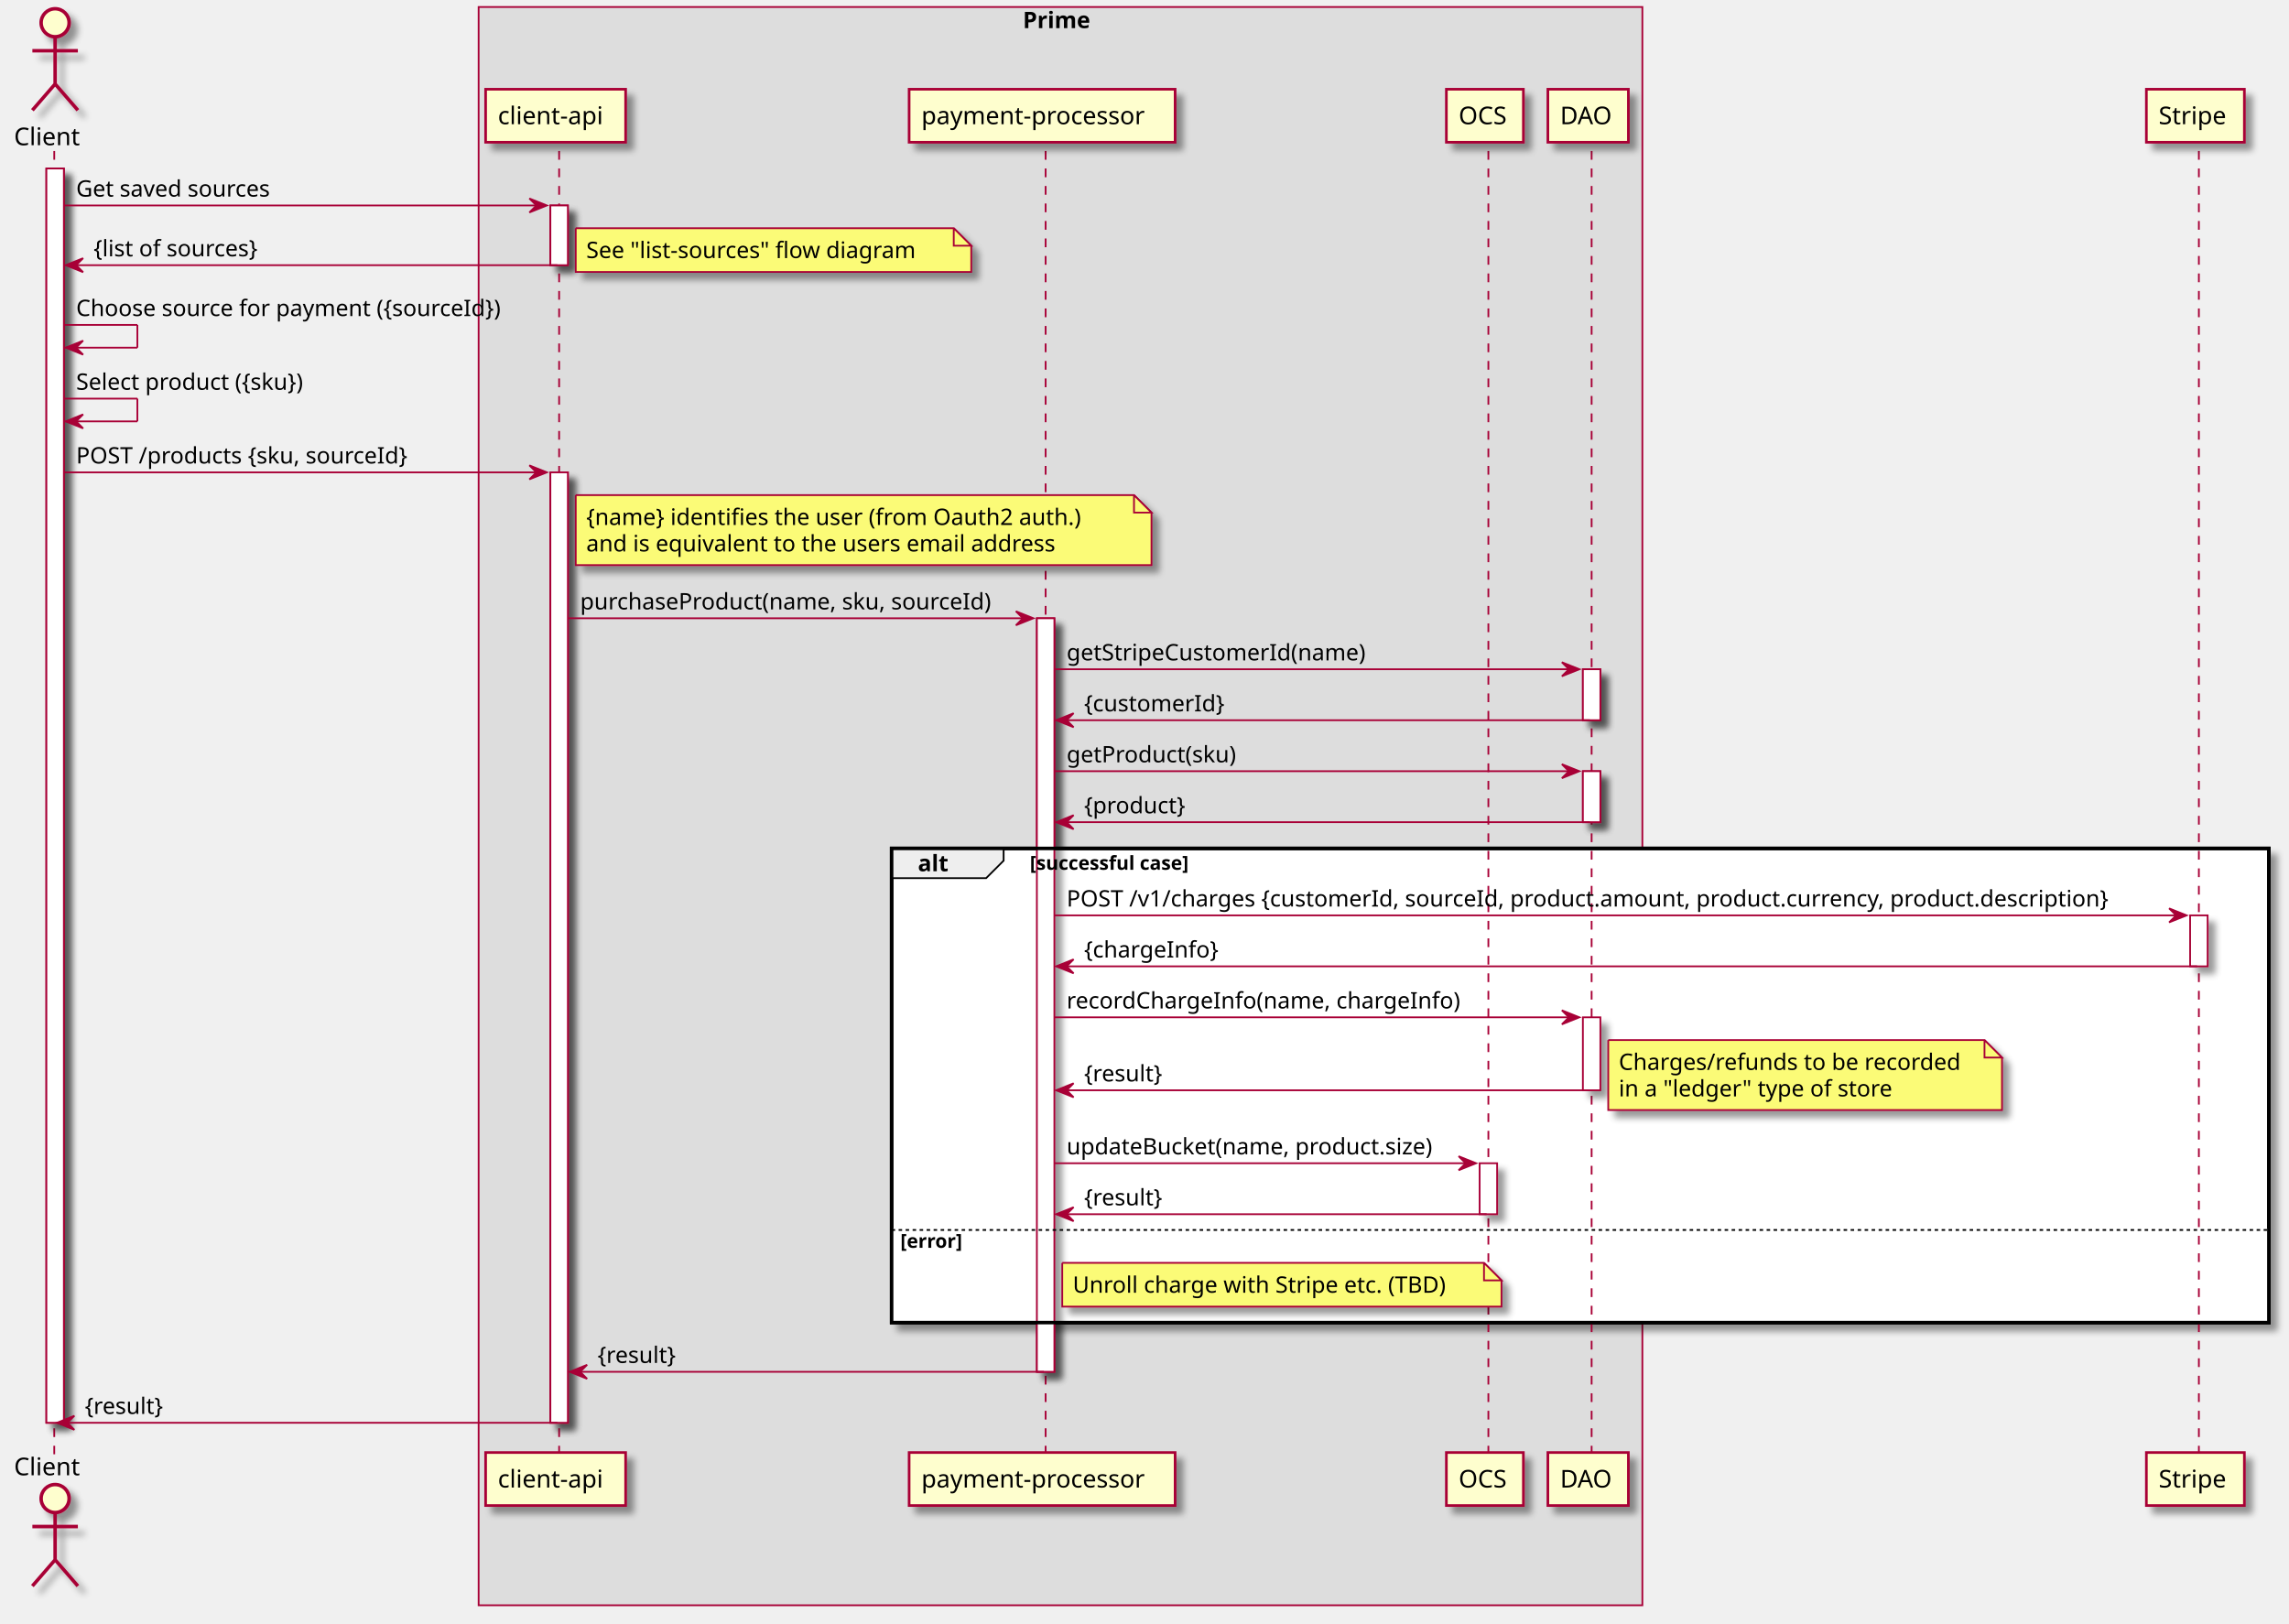
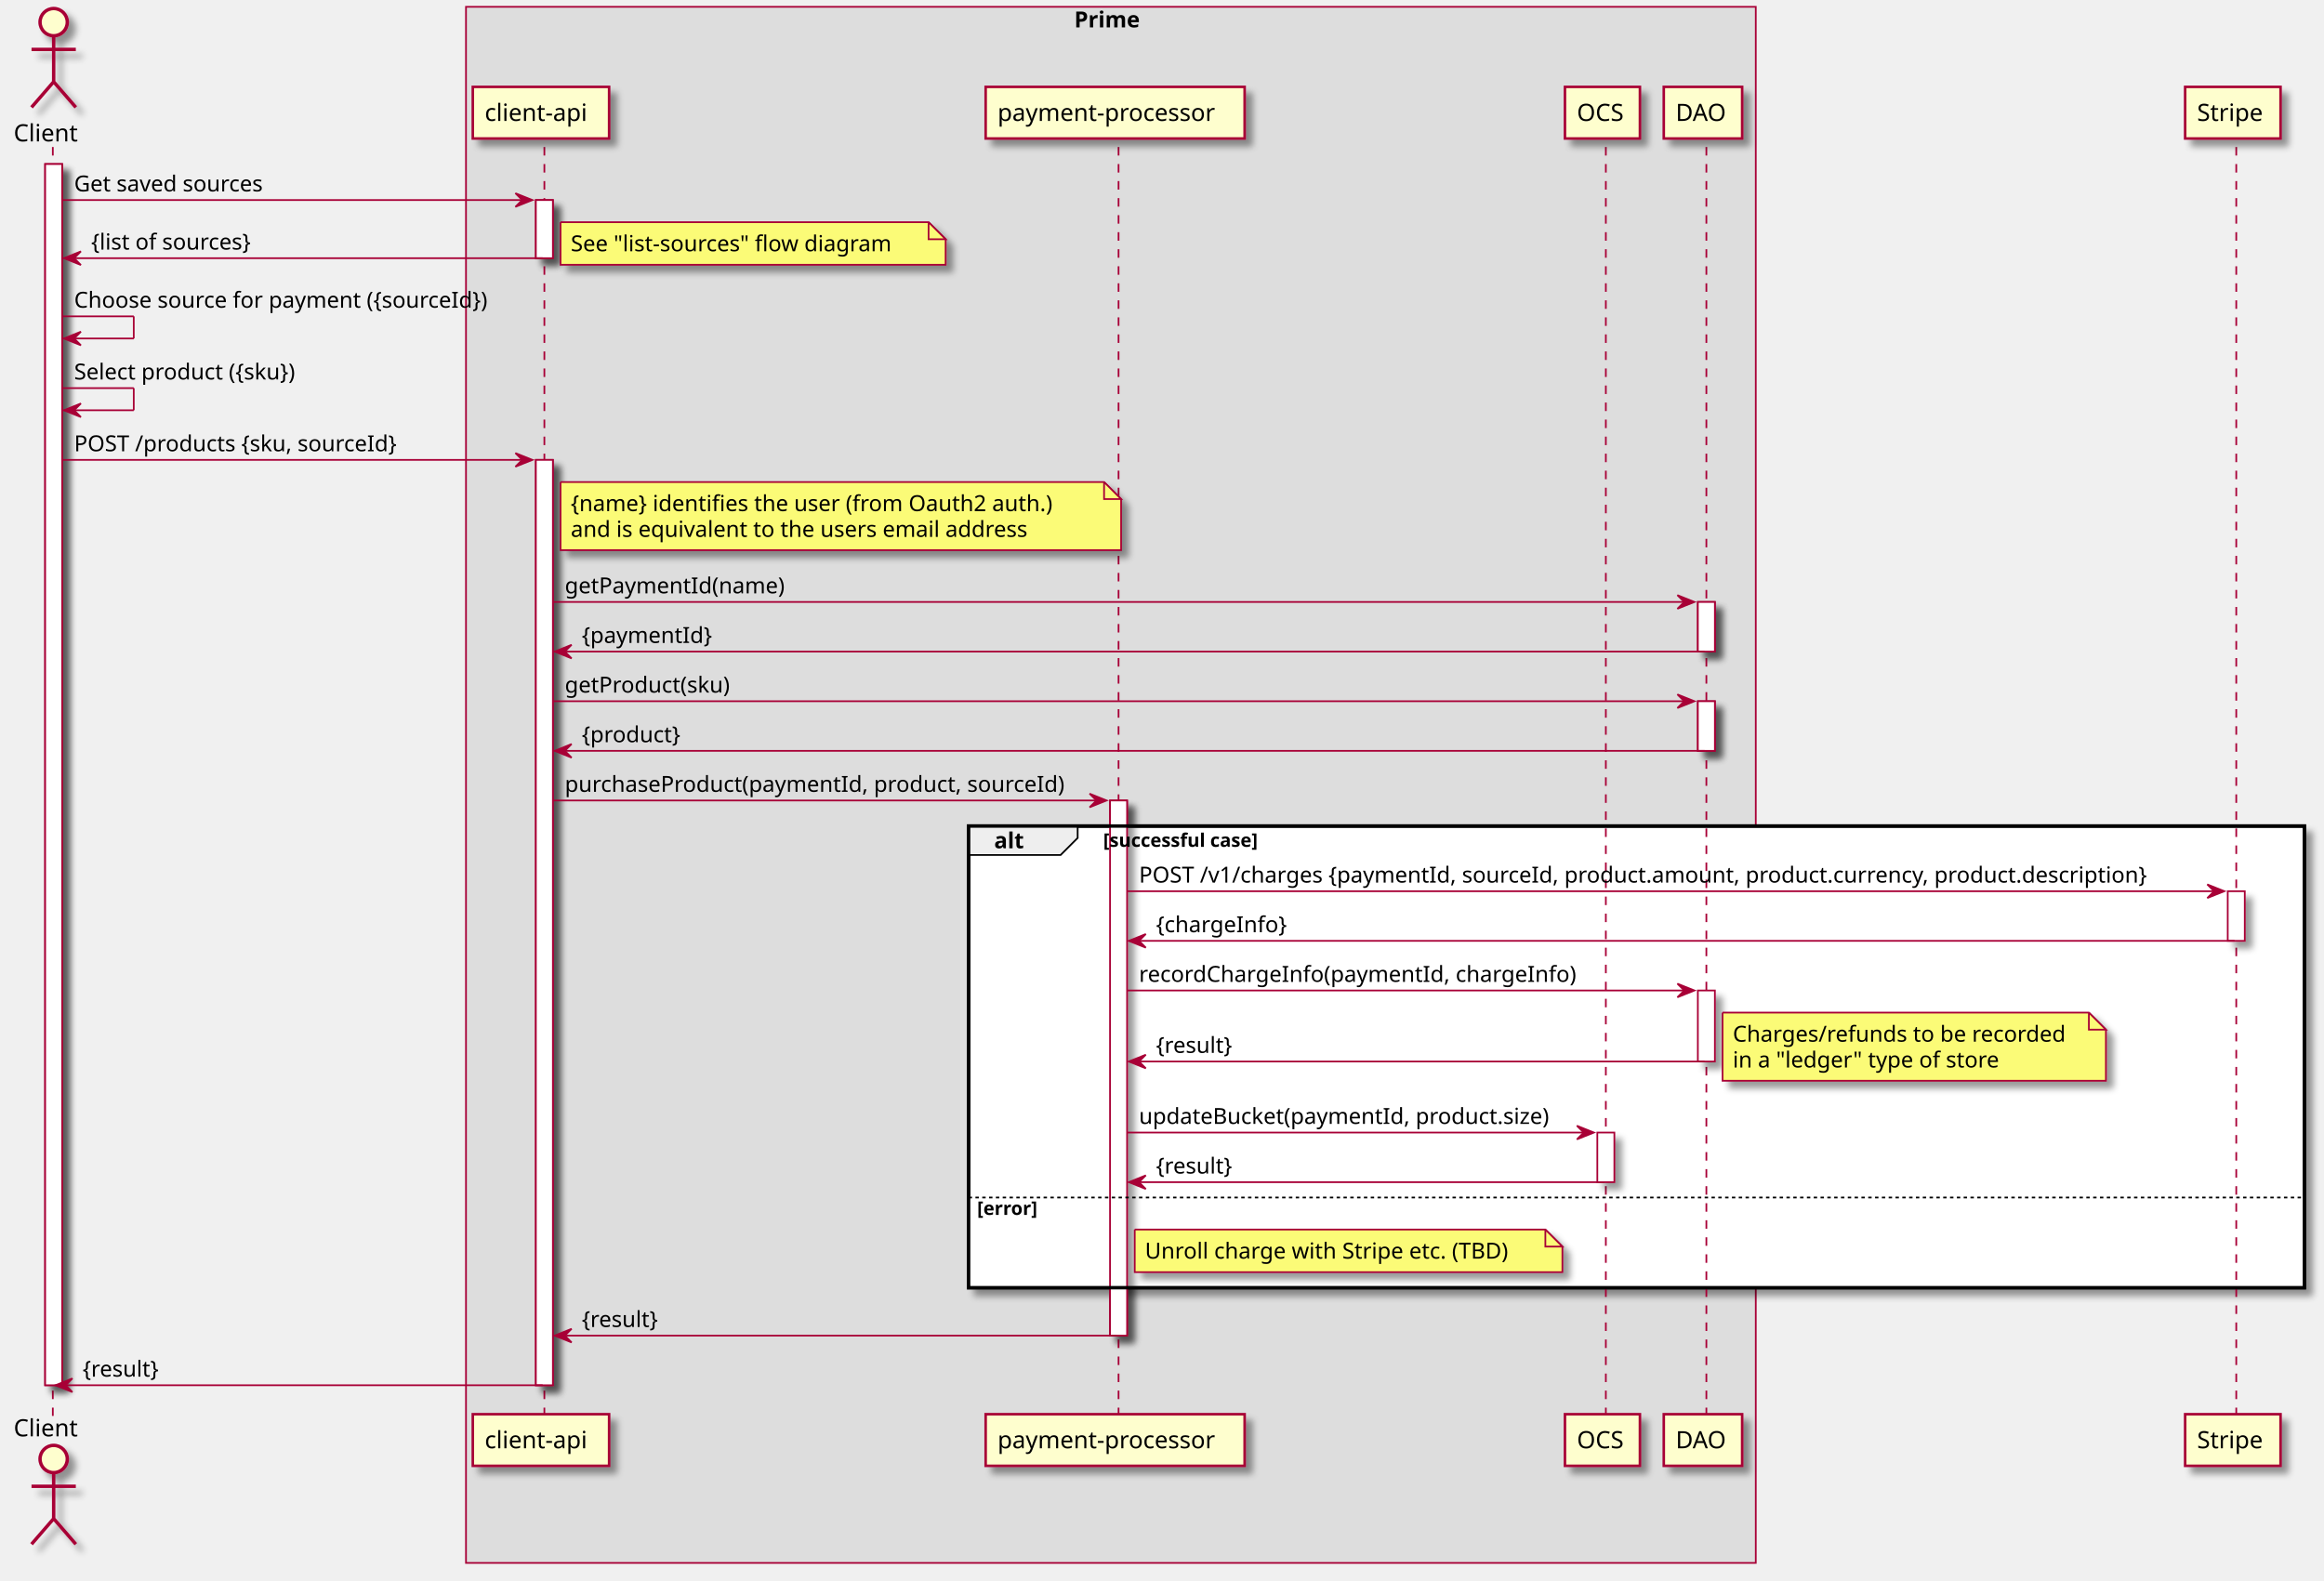
- <svg xmlns="http://www.w3.org/2000/svg" contentScriptType="application/ecmascript" contentStyleType="text/css" height="928px" preserveAspectRatio="none" style="width:1308px;height:928px;" version="1.1" viewBox="0 0 1308 928" width="1308px" zoomAndPan="magnify">
+ <svg xmlns="http://www.w3.org/2000/svg" contentScriptType="application/ecmascript" contentStyleType="text/css" height="928px" preserveAspectRatio="none" style="width:1364px;height:928px;" version="1.1" viewBox="0 0 1364 928" width="1364px" zoomAndPan="magnify">
  <defs>
-     <filter height="300%" id="f1doxxxn9to8c0" width="300%" x="-1" y="-1">
+     <filter height="300%" id="fk0abjvfs6ap9" width="300%" x="-1" y="-1">
      <feGaussianBlur result="blurOut" stdDeviation="2.0" />
      <feColorMatrix in="blurOut" result="blurOut2" type="matrix" values="0 0 0 0 0 0 0 0 0 0 0 0 0 0 0 0 0 0 .4 0" />
      <feOffset dx="4.0" dy="4.0" in="blurOut2" result="blurOut3" />
      <feBlend in="SourceGraphic" in2="blurOut3" mode="normal" />
    </filter>
  </defs>
  <g>
-     <rect fill="#DDDDDD" height="913.453" style="stroke: #A80036; stroke-width: 1.0;" width="665" x="273.5" y="4" />
-     <text fill="#000000" font-family="sans-serif" font-size="13" font-weight="bold" lengthAdjust="spacingAndGlyphs" textLength="43" x="584.5" y="16.067">Prime</text>
-     <rect fill="#FFFFFF" filter="url(#f1doxxxn9to8c0)" height="716.859" style="stroke: #A80036; stroke-width: 1.0;" width="10" x="26.5" y="96.297" />
-     <rect fill="#FFFFFF" filter="url(#f1doxxxn9to8c0)" height="34.133" style="stroke: #A80036; stroke-width: 1.0;" width="10" x="314.5" y="117.43" />
-     <rect fill="#FFFFFF" filter="url(#f1doxxxn9to8c0)" height="543.195" style="stroke: #A80036; stroke-width: 1.0;" width="10" x="314.5" y="269.961" />
-     <rect fill="#FFFFFF" filter="url(#f1doxxxn9to8c0)" height="430.664" style="stroke: #A80036; stroke-width: 1.0;" width="10" x="592.5" y="353.359" />
-     <rect fill="#FFFFFF" filter="url(#f1doxxxn9to8c0)" height="29.133" style="stroke: #A80036; stroke-width: 1.0;" width="10" x="845.5" y="664.82" />
-     <rect fill="#FFFFFF" filter="url(#f1doxxxn9to8c0)" height="29.133" style="stroke: #A80036; stroke-width: 1.0;" width="10" x="904.5" y="382.492" />
-     <rect fill="#FFFFFF" filter="url(#f1doxxxn9to8c0)" height="29.133" style="stroke: #A80036; stroke-width: 1.0;" width="10" x="904.5" y="440.758" />
-     <rect fill="#FFFFFF" filter="url(#f1doxxxn9to8c0)" height="41.699" style="stroke: #A80036; stroke-width: 1.0;" width="10" x="904.5" y="581.422" />
-     <rect fill="#FFFFFF" filter="url(#f1doxxxn9to8c0)" height="29.133" style="stroke: #A80036; stroke-width: 1.0;" width="10" x="1251.5" y="523.156" />
-     <rect fill="#FFFFFF" filter="url(#f1doxxxn9to8c0)" height="271" style="stroke: #000000; stroke-width: 2.0;" width="787" x="509.5" y="484.891" />
-     <rect fill="#FFFFFF" height="53.938" style="stroke: none; stroke-width: 1.0;" width="787" x="509.5" y="701.953" />
+     <rect fill="#DDDDDD" height="913.453" style="stroke: #A80036; stroke-width: 1.0;" width="757" x="273.5" y="4" />
+     <text fill="#000000" font-family="sans-serif" font-size="13" font-weight="bold" lengthAdjust="spacingAndGlyphs" textLength="43" x="630.5" y="16.067">Prime</text>
+     <rect fill="#FFFFFF" filter="url(#fk0abjvfs6ap9)" height="716.859" style="stroke: #A80036; stroke-width: 1.0;" width="10" x="26.5" y="96.297" />
+     <rect fill="#FFFFFF" filter="url(#fk0abjvfs6ap9)" height="34.133" style="stroke: #A80036; stroke-width: 1.0;" width="10" x="314.5" y="117.43" />
+     <rect fill="#FFFFFF" filter="url(#fk0abjvfs6ap9)" height="543.195" style="stroke: #A80036; stroke-width: 1.0;" width="10" x="314.5" y="269.961" />
+     <rect fill="#FFFFFF" filter="url(#fk0abjvfs6ap9)" height="314.133" style="stroke: #A80036; stroke-width: 1.0;" width="10" x="651.5" y="469.891" />
+     <rect fill="#FFFFFF" filter="url(#fk0abjvfs6ap9)" height="29.133" style="stroke: #A80036; stroke-width: 1.0;" width="10" x="937.5" y="664.82" />
+     <rect fill="#FFFFFF" filter="url(#fk0abjvfs6ap9)" height="29.133" style="stroke: #A80036; stroke-width: 1.0;" width="10" x="996.5" y="353.359" />
+     <rect fill="#FFFFFF" filter="url(#fk0abjvfs6ap9)" height="29.133" style="stroke: #A80036; stroke-width: 1.0;" width="10" x="996.5" y="411.625" />
+     <rect fill="#FFFFFF" filter="url(#fk0abjvfs6ap9)" height="41.699" style="stroke: #A80036; stroke-width: 1.0;" width="10" x="996.5" y="581.422" />
+     <rect fill="#FFFFFF" filter="url(#fk0abjvfs6ap9)" height="29.133" style="stroke: #A80036; stroke-width: 1.0;" width="10" x="1307.5" y="523.156" />
+     <rect fill="#FFFFFF" filter="url(#fk0abjvfs6ap9)" height="271" style="stroke: #000000; stroke-width: 2.0;" width="784" x="568.5" y="484.891" />
+     <rect fill="#FFFFFF" height="53.938" style="stroke: none; stroke-width: 1.0;" width="784" x="568.5" y="701.953" />
    <line style="stroke: #A80036; stroke-width: 1.0; stroke-dasharray: 5.0,5.0;" x1="31" x2="31" y1="86.297" y2="831.156" />
    <line style="stroke: #A80036; stroke-width: 1.0; stroke-dasharray: 5.0,5.0;" x1="319.5" x2="319.5" y1="86.297" y2="831.156" />
-     <line style="stroke: #A80036; stroke-width: 1.0; stroke-dasharray: 5.0,5.0;" x1="597.5" x2="597.5" y1="86.297" y2="831.156" />
-     <line style="stroke: #A80036; stroke-width: 1.0; stroke-dasharray: 5.0,5.0;" x1="850.5" x2="850.5" y1="86.297" y2="831.156" />
-     <line style="stroke: #A80036; stroke-width: 1.0; stroke-dasharray: 5.0,5.0;" x1="909.5" x2="909.5" y1="86.297" y2="831.156" />
-     <line style="stroke: #A80036; stroke-width: 1.0; stroke-dasharray: 5.0,5.0;" x1="1256.5" x2="1256.5" y1="86.297" y2="831.156" />
+     <line style="stroke: #A80036; stroke-width: 1.0; stroke-dasharray: 5.0,5.0;" x1="656.5" x2="656.5" y1="86.297" y2="831.156" />
+     <line style="stroke: #A80036; stroke-width: 1.0; stroke-dasharray: 5.0,5.0;" x1="942.5" x2="942.5" y1="86.297" y2="831.156" />
+     <line style="stroke: #A80036; stroke-width: 1.0; stroke-dasharray: 5.0,5.0;" x1="1001.5" x2="1001.5" y1="86.297" y2="831.156" />
+     <line style="stroke: #A80036; stroke-width: 1.0; stroke-dasharray: 5.0,5.0;" x1="1312.5" x2="1312.5" y1="86.297" y2="831.156" />
    <text fill="#000000" font-family="sans-serif" font-size="14" lengthAdjust="spacingAndGlyphs" textLength="41" x="8" y="82.995">Client</text>
-     <ellipse cx="31.5" cy="13" fill="#FEFECE" filter="url(#f1doxxxn9to8c0)" rx="8" ry="8" style="stroke: #A80036; stroke-width: 2.0;" />
-     <path d="M31.5,21 L31.5,48 M18.5,29 L44.5,29 M31.5,48 L18.5,63 M31.5,48 L44.5,63 " fill="none" filter="url(#f1doxxxn9to8c0)" style="stroke: #A80036; stroke-width: 2.0;" />
+     <ellipse cx="31.5" cy="13" fill="#FEFECE" filter="url(#fk0abjvfs6ap9)" rx="8" ry="8" style="stroke: #A80036; stroke-width: 2.0;" />
+     <path d="M31.5,21 L31.5,48 M18.5,29 L44.5,29 M31.5,48 L18.5,63 M31.5,48 L44.5,63 " fill="none" filter="url(#fk0abjvfs6ap9)" style="stroke: #A80036; stroke-width: 2.0;" />
    <text fill="#000000" font-family="sans-serif" font-size="14" lengthAdjust="spacingAndGlyphs" textLength="41" x="8" y="843.151">Client</text>
-     <ellipse cx="31.5" cy="856.453" fill="#FEFECE" filter="url(#f1doxxxn9to8c0)" rx="8" ry="8" style="stroke: #A80036; stroke-width: 2.0;" />
-     <path d="M31.5,864.453 L31.5,891.453 M18.5,872.453 L44.5,872.453 M31.5,891.453 L18.5,906.453 M31.5,891.453 L44.5,906.453 " fill="none" filter="url(#f1doxxxn9to8c0)" style="stroke: #A80036; stroke-width: 2.0;" />
-     <rect fill="#FEFECE" filter="url(#f1doxxxn9to8c0)" height="30.297" style="stroke: #A80036; stroke-width: 1.5;" width="80" x="277.5" y="51" />
+     <ellipse cx="31.5" cy="856.453" fill="#FEFECE" filter="url(#fk0abjvfs6ap9)" rx="8" ry="8" style="stroke: #A80036; stroke-width: 2.0;" />
+     <path d="M31.5,864.453 L31.5,891.453 M18.5,872.453 L44.5,872.453 M31.5,891.453 L18.5,906.453 M31.5,891.453 L44.5,906.453 " fill="none" filter="url(#fk0abjvfs6ap9)" style="stroke: #A80036; stroke-width: 2.0;" />
+     <rect fill="#FEFECE" filter="url(#fk0abjvfs6ap9)" height="30.297" style="stroke: #A80036; stroke-width: 1.5;" width="80" x="277.5" y="51" />
    <text fill="#000000" font-family="sans-serif" font-size="14" lengthAdjust="spacingAndGlyphs" textLength="66" x="284.5" y="70.995">client-api</text>
-     <rect fill="#FEFECE" filter="url(#f1doxxxn9to8c0)" height="30.297" style="stroke: #A80036; stroke-width: 1.5;" width="80" x="277.5" y="830.156" />
+     <rect fill="#FEFECE" filter="url(#fk0abjvfs6ap9)" height="30.297" style="stroke: #A80036; stroke-width: 1.5;" width="80" x="277.5" y="830.156" />
    <text fill="#000000" font-family="sans-serif" font-size="14" lengthAdjust="spacingAndGlyphs" textLength="66" x="284.5" y="850.151">client-api</text>
-     <rect fill="#FEFECE" filter="url(#f1doxxxn9to8c0)" height="30.297" style="stroke: #A80036; stroke-width: 1.5;" width="152" x="519.5" y="51" />
-     <text fill="#000000" font-family="sans-serif" font-size="14" lengthAdjust="spacingAndGlyphs" textLength="138" x="526.5" y="70.995">payment-processor</text>
-     <rect fill="#FEFECE" filter="url(#f1doxxxn9to8c0)" height="30.297" style="stroke: #A80036; stroke-width: 1.5;" width="152" x="519.5" y="830.156" />
-     <text fill="#000000" font-family="sans-serif" font-size="14" lengthAdjust="spacingAndGlyphs" textLength="138" x="526.5" y="850.151">payment-processor</text>
-     <rect fill="#FEFECE" filter="url(#f1doxxxn9to8c0)" height="30.297" style="stroke: #A80036; stroke-width: 1.5;" width="44" x="826.5" y="51" />
-     <text fill="#000000" font-family="sans-serif" font-size="14" lengthAdjust="spacingAndGlyphs" textLength="30" x="833.5" y="70.995">OCS</text>
-     <rect fill="#FEFECE" filter="url(#f1doxxxn9to8c0)" height="30.297" style="stroke: #A80036; stroke-width: 1.5;" width="44" x="826.5" y="830.156" />
-     <text fill="#000000" font-family="sans-serif" font-size="14" lengthAdjust="spacingAndGlyphs" textLength="30" x="833.5" y="850.151">OCS</text>
-     <rect fill="#FEFECE" filter="url(#f1doxxxn9to8c0)" height="30.297" style="stroke: #A80036; stroke-width: 1.5;" width="46" x="884.5" y="51" />
-     <text fill="#000000" font-family="sans-serif" font-size="14" lengthAdjust="spacingAndGlyphs" textLength="32" x="891.5" y="70.995">DAO</text>
-     <rect fill="#FEFECE" filter="url(#f1doxxxn9to8c0)" height="30.297" style="stroke: #A80036; stroke-width: 1.5;" width="46" x="884.5" y="830.156" />
-     <text fill="#000000" font-family="sans-serif" font-size="14" lengthAdjust="spacingAndGlyphs" textLength="32" x="891.5" y="850.151">DAO</text>
-     <rect fill="#FEFECE" filter="url(#f1doxxxn9to8c0)" height="30.297" style="stroke: #A80036; stroke-width: 1.5;" width="56" x="1226.5" y="51" />
-     <text fill="#000000" font-family="sans-serif" font-size="14" lengthAdjust="spacingAndGlyphs" textLength="42" x="1233.5" y="70.995">Stripe</text>
-     <rect fill="#FEFECE" filter="url(#f1doxxxn9to8c0)" height="30.297" style="stroke: #A80036; stroke-width: 1.5;" width="56" x="1226.5" y="830.156" />
-     <text fill="#000000" font-family="sans-serif" font-size="14" lengthAdjust="spacingAndGlyphs" textLength="42" x="1233.5" y="850.151">Stripe</text>
-     <rect fill="#FFFFFF" filter="url(#f1doxxxn9to8c0)" height="716.859" style="stroke: #A80036; stroke-width: 1.0;" width="10" x="26.5" y="96.297" />
-     <rect fill="#FFFFFF" filter="url(#f1doxxxn9to8c0)" height="34.133" style="stroke: #A80036; stroke-width: 1.0;" width="10" x="314.5" y="117.43" />
-     <rect fill="#FFFFFF" filter="url(#f1doxxxn9to8c0)" height="543.195" style="stroke: #A80036; stroke-width: 1.0;" width="10" x="314.5" y="269.961" />
-     <rect fill="#FFFFFF" filter="url(#f1doxxxn9to8c0)" height="430.664" style="stroke: #A80036; stroke-width: 1.0;" width="10" x="592.5" y="353.359" />
-     <rect fill="#FFFFFF" filter="url(#f1doxxxn9to8c0)" height="29.133" style="stroke: #A80036; stroke-width: 1.0;" width="10" x="845.5" y="664.82" />
-     <rect fill="#FFFFFF" filter="url(#f1doxxxn9to8c0)" height="29.133" style="stroke: #A80036; stroke-width: 1.0;" width="10" x="904.5" y="382.492" />
-     <rect fill="#FFFFFF" filter="url(#f1doxxxn9to8c0)" height="29.133" style="stroke: #A80036; stroke-width: 1.0;" width="10" x="904.5" y="440.758" />
-     <rect fill="#FFFFFF" filter="url(#f1doxxxn9to8c0)" height="41.699" style="stroke: #A80036; stroke-width: 1.0;" width="10" x="904.5" y="581.422" />
-     <rect fill="#FFFFFF" filter="url(#f1doxxxn9to8c0)" height="29.133" style="stroke: #A80036; stroke-width: 1.0;" width="10" x="1251.5" y="523.156" />
+     <rect fill="#FEFECE" filter="url(#fk0abjvfs6ap9)" height="30.297" style="stroke: #A80036; stroke-width: 1.5;" width="152" x="578.5" y="51" />
+     <text fill="#000000" font-family="sans-serif" font-size="14" lengthAdjust="spacingAndGlyphs" textLength="138" x="585.5" y="70.995">payment-processor</text>
+     <rect fill="#FEFECE" filter="url(#fk0abjvfs6ap9)" height="30.297" style="stroke: #A80036; stroke-width: 1.5;" width="152" x="578.5" y="830.156" />
+     <text fill="#000000" font-family="sans-serif" font-size="14" lengthAdjust="spacingAndGlyphs" textLength="138" x="585.5" y="850.151">payment-processor</text>
+     <rect fill="#FEFECE" filter="url(#fk0abjvfs6ap9)" height="30.297" style="stroke: #A80036; stroke-width: 1.5;" width="44" x="918.5" y="51" />
+     <text fill="#000000" font-family="sans-serif" font-size="14" lengthAdjust="spacingAndGlyphs" textLength="30" x="925.5" y="70.995">OCS</text>
+     <rect fill="#FEFECE" filter="url(#fk0abjvfs6ap9)" height="30.297" style="stroke: #A80036; stroke-width: 1.5;" width="44" x="918.5" y="830.156" />
+     <text fill="#000000" font-family="sans-serif" font-size="14" lengthAdjust="spacingAndGlyphs" textLength="30" x="925.5" y="850.151">OCS</text>
+     <rect fill="#FEFECE" filter="url(#fk0abjvfs6ap9)" height="30.297" style="stroke: #A80036; stroke-width: 1.5;" width="46" x="976.5" y="51" />
+     <text fill="#000000" font-family="sans-serif" font-size="14" lengthAdjust="spacingAndGlyphs" textLength="32" x="983.5" y="70.995">DAO</text>
+     <rect fill="#FEFECE" filter="url(#fk0abjvfs6ap9)" height="30.297" style="stroke: #A80036; stroke-width: 1.5;" width="46" x="976.5" y="830.156" />
+     <text fill="#000000" font-family="sans-serif" font-size="14" lengthAdjust="spacingAndGlyphs" textLength="32" x="983.5" y="850.151">DAO</text>
+     <rect fill="#FEFECE" filter="url(#fk0abjvfs6ap9)" height="30.297" style="stroke: #A80036; stroke-width: 1.5;" width="56" x="1282.5" y="51" />
+     <text fill="#000000" font-family="sans-serif" font-size="14" lengthAdjust="spacingAndGlyphs" textLength="42" x="1289.5" y="70.995">Stripe</text>
+     <rect fill="#FEFECE" filter="url(#fk0abjvfs6ap9)" height="30.297" style="stroke: #A80036; stroke-width: 1.5;" width="56" x="1282.5" y="830.156" />
+     <text fill="#000000" font-family="sans-serif" font-size="14" lengthAdjust="spacingAndGlyphs" textLength="42" x="1289.5" y="850.151">Stripe</text>
+     <rect fill="#FFFFFF" filter="url(#fk0abjvfs6ap9)" height="716.859" style="stroke: #A80036; stroke-width: 1.0;" width="10" x="26.5" y="96.297" />
+     <rect fill="#FFFFFF" filter="url(#fk0abjvfs6ap9)" height="34.133" style="stroke: #A80036; stroke-width: 1.0;" width="10" x="314.5" y="117.43" />
+     <rect fill="#FFFFFF" filter="url(#fk0abjvfs6ap9)" height="543.195" style="stroke: #A80036; stroke-width: 1.0;" width="10" x="314.5" y="269.961" />
+     <rect fill="#FFFFFF" filter="url(#fk0abjvfs6ap9)" height="314.133" style="stroke: #A80036; stroke-width: 1.0;" width="10" x="651.5" y="469.891" />
+     <rect fill="#FFFFFF" filter="url(#fk0abjvfs6ap9)" height="29.133" style="stroke: #A80036; stroke-width: 1.0;" width="10" x="937.5" y="664.82" />
+     <rect fill="#FFFFFF" filter="url(#fk0abjvfs6ap9)" height="29.133" style="stroke: #A80036; stroke-width: 1.0;" width="10" x="996.5" y="353.359" />
+     <rect fill="#FFFFFF" filter="url(#fk0abjvfs6ap9)" height="29.133" style="stroke: #A80036; stroke-width: 1.0;" width="10" x="996.5" y="411.625" />
+     <rect fill="#FFFFFF" filter="url(#fk0abjvfs6ap9)" height="41.699" style="stroke: #A80036; stroke-width: 1.0;" width="10" x="996.5" y="581.422" />
+     <rect fill="#FFFFFF" filter="url(#fk0abjvfs6ap9)" height="29.133" style="stroke: #A80036; stroke-width: 1.0;" width="10" x="1307.5" y="523.156" />
    <polygon fill="#A80036" points="302.5,113.43,312.5,117.43,302.5,121.43,306.5,117.43" style="stroke: #A80036; stroke-width: 1.0;" />
    <line style="stroke: #A80036; stroke-width: 1.0;" x1="36.5" x2="308.5" y1="117.43" y2="117.43" />
    <text fill="#000000" font-family="sans-serif" font-size="13" lengthAdjust="spacingAndGlyphs" textLength="120" x="43.5" y="112.364">Get saved sources</text>
    <polygon fill="#A80036" points="47.5,147.562,37.5,151.562,47.5,155.562,43.5,151.562" style="stroke: #A80036; stroke-width: 1.0;" />
    <line style="stroke: #A80036; stroke-width: 1.0;" x1="41.5" x2="318.5" y1="151.562" y2="151.562" />
    <text fill="#000000" font-family="sans-serif" font-size="13" lengthAdjust="spacingAndGlyphs" textLength="107" x="53.5" y="146.497">{list of sources}</text>
-     <path d="M329,130.43 L329,155.43 L555,155.43 L555,140.43 L545,130.43 L329,130.43 " fill="#FBFB77" filter="url(#f1doxxxn9to8c0)" style="stroke: #A80036; stroke-width: 1.0;" />
+     <path d="M329,130.43 L329,155.43 L555,155.43 L555,140.43 L545,130.43 L329,130.43 " fill="#FBFB77" filter="url(#fk0abjvfs6ap9)" style="stroke: #A80036; stroke-width: 1.0;" />
    <path d="M545,130.43 L545,140.43 L555,140.43 L545,130.43 " fill="#FBFB77" style="stroke: #A80036; stroke-width: 1.0;" />
    <text fill="#000000" font-family="sans-serif" font-size="13" lengthAdjust="spacingAndGlyphs" textLength="205" x="335" y="147.497">See "list-sources" flow diagram</text>
    <line style="stroke: #A80036; stroke-width: 1.0;" x1="36.5" x2="78.5" y1="185.695" y2="185.695" />
    <line style="stroke: #A80036; stroke-width: 1.0;" x1="78.5" x2="78.5" y1="185.695" y2="198.695" />
    <line style="stroke: #A80036; stroke-width: 1.0;" x1="37.5" x2="78.5" y1="198.695" y2="198.695" />
    <polygon fill="#A80036" points="47.5,194.695,37.5,198.695,47.5,202.695,43.5,198.695" style="stroke: #A80036; stroke-width: 1.0;" />
    <text fill="#000000" font-family="sans-serif" font-size="13" lengthAdjust="spacingAndGlyphs" textLength="264" x="43.5" y="180.629">Choose source for payment ({sourceId})</text>
    <line style="stroke: #A80036; stroke-width: 1.0;" x1="36.5" x2="78.5" y1="227.828" y2="227.828" />
    <line style="stroke: #A80036; stroke-width: 1.0;" x1="78.5" x2="78.5" y1="227.828" y2="240.828" />
    <line style="stroke: #A80036; stroke-width: 1.0;" x1="37.5" x2="78.5" y1="240.828" y2="240.828" />
    <polygon fill="#A80036" points="47.5,236.828,37.5,240.828,47.5,244.828,43.5,240.828" style="stroke: #A80036; stroke-width: 1.0;" />
    <text fill="#000000" font-family="sans-serif" font-size="13" lengthAdjust="spacingAndGlyphs" textLength="146" x="43.5" y="222.762">Select product ({sku})</text>
    <polygon fill="#A80036" points="302.5,265.961,312.5,269.961,302.5,273.961,306.5,269.961" style="stroke: #A80036; stroke-width: 1.0;" />
    <line style="stroke: #A80036; stroke-width: 1.0;" x1="36.5" x2="308.5" y1="269.961" y2="269.961" />
    <text fill="#000000" font-family="sans-serif" font-size="13" lengthAdjust="spacingAndGlyphs" textLength="204" x="43.5" y="264.895">POST /products {sku, sourceId}</text>
-     <path d="M329,282.961 L329,322.961 L658,322.961 L658,292.961 L648,282.961 L329,282.961 " fill="#FBFB77" filter="url(#f1doxxxn9to8c0)" style="stroke: #A80036; stroke-width: 1.0;" />
+     <path d="M329,282.961 L329,322.961 L658,322.961 L658,292.961 L648,282.961 L329,282.961 " fill="#FBFB77" filter="url(#fk0abjvfs6ap9)" style="stroke: #A80036; stroke-width: 1.0;" />
    <path d="M648,282.961 L648,292.961 L658,292.961 L648,282.961 " fill="#FBFB77" style="stroke: #A80036; stroke-width: 1.0;" />
    <text fill="#000000" font-family="sans-serif" font-size="13" lengthAdjust="spacingAndGlyphs" textLength="308" x="335" y="300.028">{name} identifies the user (from Oauth2 auth.)</text>
    <text fill="#000000" font-family="sans-serif" font-size="13" lengthAdjust="spacingAndGlyphs" textLength="289" x="335" y="315.161">and is equivalent to the users email address</text>
-     <polygon fill="#A80036" points="580.5,349.359,590.5,353.359,580.5,357.359,584.5,353.359" style="stroke: #A80036; stroke-width: 1.0;" />
-     <line style="stroke: #A80036; stroke-width: 1.0;" x1="324.5" x2="586.5" y1="353.359" y2="353.359" />
-     <text fill="#000000" font-family="sans-serif" font-size="13" lengthAdjust="spacingAndGlyphs" textLength="249" x="331.5" y="348.293">purchaseProduct(name, sku, sourceId)</text>
-     <polygon fill="#A80036" points="892.5,378.492,902.5,382.492,892.5,386.492,896.5,382.492" style="stroke: #A80036; stroke-width: 1.0;" />
-     <line style="stroke: #A80036; stroke-width: 1.0;" x1="602.5" x2="898.5" y1="382.492" y2="382.492" />
-     <text fill="#000000" font-family="sans-serif" font-size="13" lengthAdjust="spacingAndGlyphs" textLength="181" x="609.5" y="377.426">getStripeCustomerId(name)</text>
-     <polygon fill="#A80036" points="613.5,407.625,603.5,411.625,613.5,415.625,609.5,411.625" style="stroke: #A80036; stroke-width: 1.0;" />
-     <line style="stroke: #A80036; stroke-width: 1.0;" x1="607.5" x2="908.5" y1="411.625" y2="411.625" />
-     <text fill="#000000" font-family="sans-serif" font-size="13" lengthAdjust="spacingAndGlyphs" textLength="89" x="619.5" y="406.559">{customerId}</text>
-     <polygon fill="#A80036" points="892.5,436.758,902.5,440.758,892.5,444.758,896.5,440.758" style="stroke: #A80036; stroke-width: 1.0;" />
-     <line style="stroke: #A80036; stroke-width: 1.0;" x1="602.5" x2="898.5" y1="440.758" y2="440.758" />
-     <text fill="#000000" font-family="sans-serif" font-size="13" lengthAdjust="spacingAndGlyphs" textLength="103" x="609.5" y="435.692">getProduct(sku)</text>
-     <polygon fill="#A80036" points="613.5,465.891,603.5,469.891,613.5,473.891,609.5,469.891" style="stroke: #A80036; stroke-width: 1.0;" />
-     <line style="stroke: #A80036; stroke-width: 1.0;" x1="607.5" x2="908.5" y1="469.891" y2="469.891" />
-     <text fill="#000000" font-family="sans-serif" font-size="13" lengthAdjust="spacingAndGlyphs" textLength="65" x="619.5" y="464.825">{product}</text>
-     <path d="M509.5,484.891 L573.5,484.891 L573.5,491.891 L563.5,501.891 L509.5,501.891 L509.5,484.891 " fill="#EEEEEE" style="stroke: #000000; stroke-width: 1.0;" />
-     <rect fill="none" height="271" style="stroke: #000000; stroke-width: 2.0;" width="787" x="509.5" y="484.891" />
-     <text fill="#000000" font-family="sans-serif" font-size="13" font-weight="bold" lengthAdjust="spacingAndGlyphs" textLength="19" x="524.5" y="497.957">alt</text>
-     <text fill="#000000" font-family="sans-serif" font-size="11" font-weight="bold" lengthAdjust="spacingAndGlyphs" textLength="109" x="588.5" y="497.101">[successful case]</text>
-     <polygon fill="#A80036" points="1239.5,519.156,1249.5,523.156,1239.5,527.156,1243.5,523.156" style="stroke: #A80036; stroke-width: 1.0;" />
-     <line style="stroke: #A80036; stroke-width: 1.0;" x1="602.5" x2="1245.5" y1="523.156" y2="523.156" />
-     <text fill="#000000" font-family="sans-serif" font-size="13" lengthAdjust="spacingAndGlyphs" textLength="630" x="609.5" y="518.09">POST /v1/charges {customerId, sourceId, product.amount, product.currency, product.description}</text>
-     <polygon fill="#A80036" points="613.5,548.289,603.5,552.289,613.5,556.289,609.5,552.289" style="stroke: #A80036; stroke-width: 1.0;" />
-     <line style="stroke: #A80036; stroke-width: 1.0;" x1="607.5" x2="1255.5" y1="552.289" y2="552.289" />
-     <text fill="#000000" font-family="sans-serif" font-size="13" lengthAdjust="spacingAndGlyphs" textLength="85" x="619.5" y="547.223">{chargeInfo}</text>
-     <polygon fill="#A80036" points="892.5,577.422,902.5,581.422,892.5,585.422,896.5,581.422" style="stroke: #A80036; stroke-width: 1.0;" />
-     <line style="stroke: #A80036; stroke-width: 1.0;" x1="602.5" x2="898.5" y1="581.422" y2="581.422" />
-     <text fill="#000000" font-family="sans-serif" font-size="13" lengthAdjust="spacingAndGlyphs" textLength="236" x="609.5" y="576.356">recordChargeInfo(name, chargeInfo)</text>
-     <polygon fill="#A80036" points="613.5,619.121,603.5,623.121,613.5,627.121,609.5,623.121" style="stroke: #A80036; stroke-width: 1.0;" />
-     <line style="stroke: #A80036; stroke-width: 1.0;" x1="607.5" x2="908.5" y1="623.121" y2="623.121" />
-     <text fill="#000000" font-family="sans-serif" font-size="13" lengthAdjust="spacingAndGlyphs" textLength="53" x="619.5" y="618.055">{result}</text>
-     <path d="M919,594.422 L919,634.422 L1144,634.422 L1144,604.422 L1134,594.422 L919,594.422 " fill="#FBFB77" filter="url(#f1doxxxn9to8c0)" style="stroke: #A80036; stroke-width: 1.0;" />
-     <path d="M1134,594.422 L1134,604.422 L1144,604.422 L1134,594.422 " fill="#FBFB77" style="stroke: #A80036; stroke-width: 1.0;" />
-     <text fill="#000000" font-family="sans-serif" font-size="13" lengthAdjust="spacingAndGlyphs" textLength="204" x="925" y="611.489">Charges/refunds to be recorded</text>
-     <text fill="#000000" font-family="sans-serif" font-size="13" lengthAdjust="spacingAndGlyphs" textLength="168" x="925" y="626.622">in a "ledger" type of store</text>
-     <polygon fill="#A80036" points="833.5,660.82,843.5,664.82,833.5,668.82,837.5,664.82" style="stroke: #A80036; stroke-width: 1.0;" />
-     <line style="stroke: #A80036; stroke-width: 1.0;" x1="602.5" x2="839.5" y1="664.82" y2="664.82" />
-     <text fill="#000000" font-family="sans-serif" font-size="13" lengthAdjust="spacingAndGlyphs" textLength="224" x="609.5" y="659.754">updateBucket(name, product.size)</text>
-     <polygon fill="#A80036" points="613.5,689.953,603.5,693.953,613.5,697.953,609.5,693.953" style="stroke: #A80036; stroke-width: 1.0;" />
-     <line style="stroke: #A80036; stroke-width: 1.0;" x1="607.5" x2="849.5" y1="693.953" y2="693.953" />
-     <text fill="#000000" font-family="sans-serif" font-size="13" lengthAdjust="spacingAndGlyphs" textLength="53" x="619.5" y="688.887">{result}</text>
-     <line style="stroke: #000000; stroke-width: 1.0; stroke-dasharray: 2.0,2.0;" x1="509.5" x2="1296.5" y1="702.953" y2="702.953" />
-     <text fill="#000000" font-family="sans-serif" font-size="11" font-weight="bold" lengthAdjust="spacingAndGlyphs" textLength="40" x="514.5" y="713.164">[error]</text>
-     <path d="M607,721.758 L607,746.758 L858,746.758 L858,731.758 L848,721.758 L607,721.758 " fill="#FBFB77" filter="url(#f1doxxxn9to8c0)" style="stroke: #A80036; stroke-width: 1.0;" />
-     <path d="M848,721.758 L848,731.758 L858,731.758 L848,721.758 " fill="#FBFB77" style="stroke: #A80036; stroke-width: 1.0;" />
-     <text fill="#000000" font-family="sans-serif" font-size="13" lengthAdjust="spacingAndGlyphs" textLength="230" x="613" y="738.825">Unroll charge with Stripe etc. (TBD)</text>
+     <polygon fill="#A80036" points="984.5,349.359,994.5,353.359,984.5,357.359,988.5,353.359" style="stroke: #A80036; stroke-width: 1.0;" />
+     <line style="stroke: #A80036; stroke-width: 1.0;" x1="324.5" x2="990.5" y1="353.359" y2="353.359" />
+     <text fill="#000000" font-family="sans-serif" font-size="13" lengthAdjust="spacingAndGlyphs" textLength="138" x="331.5" y="348.293">getPaymentId(name)</text>
+     <polygon fill="#A80036" points="335.5,378.492,325.5,382.492,335.5,386.492,331.5,382.492" style="stroke: #A80036; stroke-width: 1.0;" />
+     <line style="stroke: #A80036; stroke-width: 1.0;" x1="329.5" x2="1000.5" y1="382.492" y2="382.492" />
+     <text fill="#000000" font-family="sans-serif" font-size="13" lengthAdjust="spacingAndGlyphs" textLength="86" x="341.5" y="377.426">{paymentId}</text>
+     <polygon fill="#A80036" points="984.5,407.625,994.5,411.625,984.5,415.625,988.5,411.625" style="stroke: #A80036; stroke-width: 1.0;" />
+     <line style="stroke: #A80036; stroke-width: 1.0;" x1="324.5" x2="990.5" y1="411.625" y2="411.625" />
+     <text fill="#000000" font-family="sans-serif" font-size="13" lengthAdjust="spacingAndGlyphs" textLength="103" x="331.5" y="406.559">getProduct(sku)</text>
+     <polygon fill="#A80036" points="335.5,436.758,325.5,440.758,335.5,444.758,331.5,440.758" style="stroke: #A80036; stroke-width: 1.0;" />
+     <line style="stroke: #A80036; stroke-width: 1.0;" x1="329.5" x2="1000.5" y1="440.758" y2="440.758" />
+     <text fill="#000000" font-family="sans-serif" font-size="13" lengthAdjust="spacingAndGlyphs" textLength="65" x="341.5" y="435.692">{product}</text>
+     <polygon fill="#A80036" points="639.5,465.891,649.5,469.891,639.5,473.891,643.5,469.891" style="stroke: #A80036; stroke-width: 1.0;" />
+     <line style="stroke: #A80036; stroke-width: 1.0;" x1="324.5" x2="645.5" y1="469.891" y2="469.891" />
+     <text fill="#000000" font-family="sans-serif" font-size="13" lengthAdjust="spacingAndGlyphs" textLength="308" x="331.5" y="464.825">purchaseProduct(paymentId, product, sourceId)</text>
+     <path d="M568.5,484.891 L632.5,484.891 L632.5,491.891 L622.5,501.891 L568.5,501.891 L568.5,484.891 " fill="#EEEEEE" style="stroke: #000000; stroke-width: 1.0;" />
+     <rect fill="none" height="271" style="stroke: #000000; stroke-width: 2.0;" width="784" x="568.5" y="484.891" />
+     <text fill="#000000" font-family="sans-serif" font-size="13" font-weight="bold" lengthAdjust="spacingAndGlyphs" textLength="19" x="583.5" y="497.957">alt</text>
+     <text fill="#000000" font-family="sans-serif" font-size="11" font-weight="bold" lengthAdjust="spacingAndGlyphs" textLength="109" x="647.5" y="497.101">[successful case]</text>
+     <polygon fill="#A80036" points="1295.5,519.156,1305.5,523.156,1295.5,527.156,1299.5,523.156" style="stroke: #A80036; stroke-width: 1.0;" />
+     <line style="stroke: #A80036; stroke-width: 1.0;" x1="661.5" x2="1301.5" y1="523.156" y2="523.156" />
+     <text fill="#000000" font-family="sans-serif" font-size="13" lengthAdjust="spacingAndGlyphs" textLength="627" x="668.5" y="518.09">POST /v1/charges {paymentId, sourceId, product.amount, product.currency, product.description}</text>
+     <polygon fill="#A80036" points="672.5,548.289,662.5,552.289,672.5,556.289,668.5,552.289" style="stroke: #A80036; stroke-width: 1.0;" />
+     <line style="stroke: #A80036; stroke-width: 1.0;" x1="666.5" x2="1311.5" y1="552.289" y2="552.289" />
+     <text fill="#000000" font-family="sans-serif" font-size="13" lengthAdjust="spacingAndGlyphs" textLength="85" x="678.5" y="547.223">{chargeInfo}</text>
+     <polygon fill="#A80036" points="984.5,577.422,994.5,581.422,984.5,585.422,988.5,581.422" style="stroke: #A80036; stroke-width: 1.0;" />
+     <line style="stroke: #A80036; stroke-width: 1.0;" x1="661.5" x2="990.5" y1="581.422" y2="581.422" />
+     <text fill="#000000" font-family="sans-serif" font-size="13" lengthAdjust="spacingAndGlyphs" textLength="269" x="668.5" y="576.356">recordChargeInfo(paymentId, chargeInfo)</text>
+     <polygon fill="#A80036" points="672.5,619.121,662.5,623.121,672.5,627.121,668.5,623.121" style="stroke: #A80036; stroke-width: 1.0;" />
+     <line style="stroke: #A80036; stroke-width: 1.0;" x1="666.5" x2="1000.5" y1="623.121" y2="623.121" />
+     <text fill="#000000" font-family="sans-serif" font-size="13" lengthAdjust="spacingAndGlyphs" textLength="53" x="678.5" y="618.055">{result}</text>
+     <path d="M1011,594.422 L1011,634.422 L1236,634.422 L1236,604.422 L1226,594.422 L1011,594.422 " fill="#FBFB77" filter="url(#fk0abjvfs6ap9)" style="stroke: #A80036; stroke-width: 1.0;" />
+     <path d="M1226,594.422 L1226,604.422 L1236,604.422 L1226,594.422 " fill="#FBFB77" style="stroke: #A80036; stroke-width: 1.0;" />
+     <text fill="#000000" font-family="sans-serif" font-size="13" lengthAdjust="spacingAndGlyphs" textLength="204" x="1017" y="611.489">Charges/refunds to be recorded</text>
+     <text fill="#000000" font-family="sans-serif" font-size="13" lengthAdjust="spacingAndGlyphs" textLength="168" x="1017" y="626.622">in a "ledger" type of store</text>
+     <polygon fill="#A80036" points="925.5,660.82,935.5,664.82,925.5,668.82,929.5,664.82" style="stroke: #A80036; stroke-width: 1.0;" />
+     <line style="stroke: #A80036; stroke-width: 1.0;" x1="661.5" x2="931.5" y1="664.82" y2="664.82" />
+     <text fill="#000000" font-family="sans-serif" font-size="13" lengthAdjust="spacingAndGlyphs" textLength="257" x="668.5" y="659.754">updateBucket(paymentId, product.size)</text>
+     <polygon fill="#A80036" points="672.5,689.953,662.5,693.953,672.5,697.953,668.5,693.953" style="stroke: #A80036; stroke-width: 1.0;" />
+     <line style="stroke: #A80036; stroke-width: 1.0;" x1="666.5" x2="941.5" y1="693.953" y2="693.953" />
+     <text fill="#000000" font-family="sans-serif" font-size="13" lengthAdjust="spacingAndGlyphs" textLength="53" x="678.5" y="688.887">{result}</text>
+     <line style="stroke: #000000; stroke-width: 1.0; stroke-dasharray: 2.0,2.0;" x1="568.5" x2="1352.5" y1="702.953" y2="702.953" />
+     <text fill="#000000" font-family="sans-serif" font-size="11" font-weight="bold" lengthAdjust="spacingAndGlyphs" textLength="40" x="573.5" y="713.164">[error]</text>
+     <path d="M666,721.758 L666,746.758 L917,746.758 L917,731.758 L907,721.758 L666,721.758 " fill="#FBFB77" filter="url(#fk0abjvfs6ap9)" style="stroke: #A80036; stroke-width: 1.0;" />
+     <path d="M907,721.758 L907,731.758 L917,731.758 L907,721.758 " fill="#FBFB77" style="stroke: #A80036; stroke-width: 1.0;" />
+     <text fill="#000000" font-family="sans-serif" font-size="13" lengthAdjust="spacingAndGlyphs" textLength="230" x="672" y="738.825">Unroll charge with Stripe etc. (TBD)</text>
    <polygon fill="#A80036" points="335.5,780.023,325.5,784.023,335.5,788.023,331.5,784.023" style="stroke: #A80036; stroke-width: 1.0;" />
-     <line style="stroke: #A80036; stroke-width: 1.0;" x1="329.5" x2="596.5" y1="784.023" y2="784.023" />
+     <line style="stroke: #A80036; stroke-width: 1.0;" x1="329.5" x2="655.5" y1="784.023" y2="784.023" />
    <text fill="#000000" font-family="sans-serif" font-size="13" lengthAdjust="spacingAndGlyphs" textLength="53" x="341.5" y="778.957">{result}</text>
    <polygon fill="#A80036" points="42.5,809.156,32.5,813.156,42.5,817.156,38.5,813.156" style="stroke: #A80036; stroke-width: 1.0;" />
    <line style="stroke: #A80036; stroke-width: 1.0;" x1="36.5" x2="318.5" y1="813.156" y2="813.156" />
    <text fill="#000000" font-family="sans-serif" font-size="13" lengthAdjust="spacingAndGlyphs" textLength="53" x="48.5" y="808.09">{result}</text>
  </g>
</svg>
